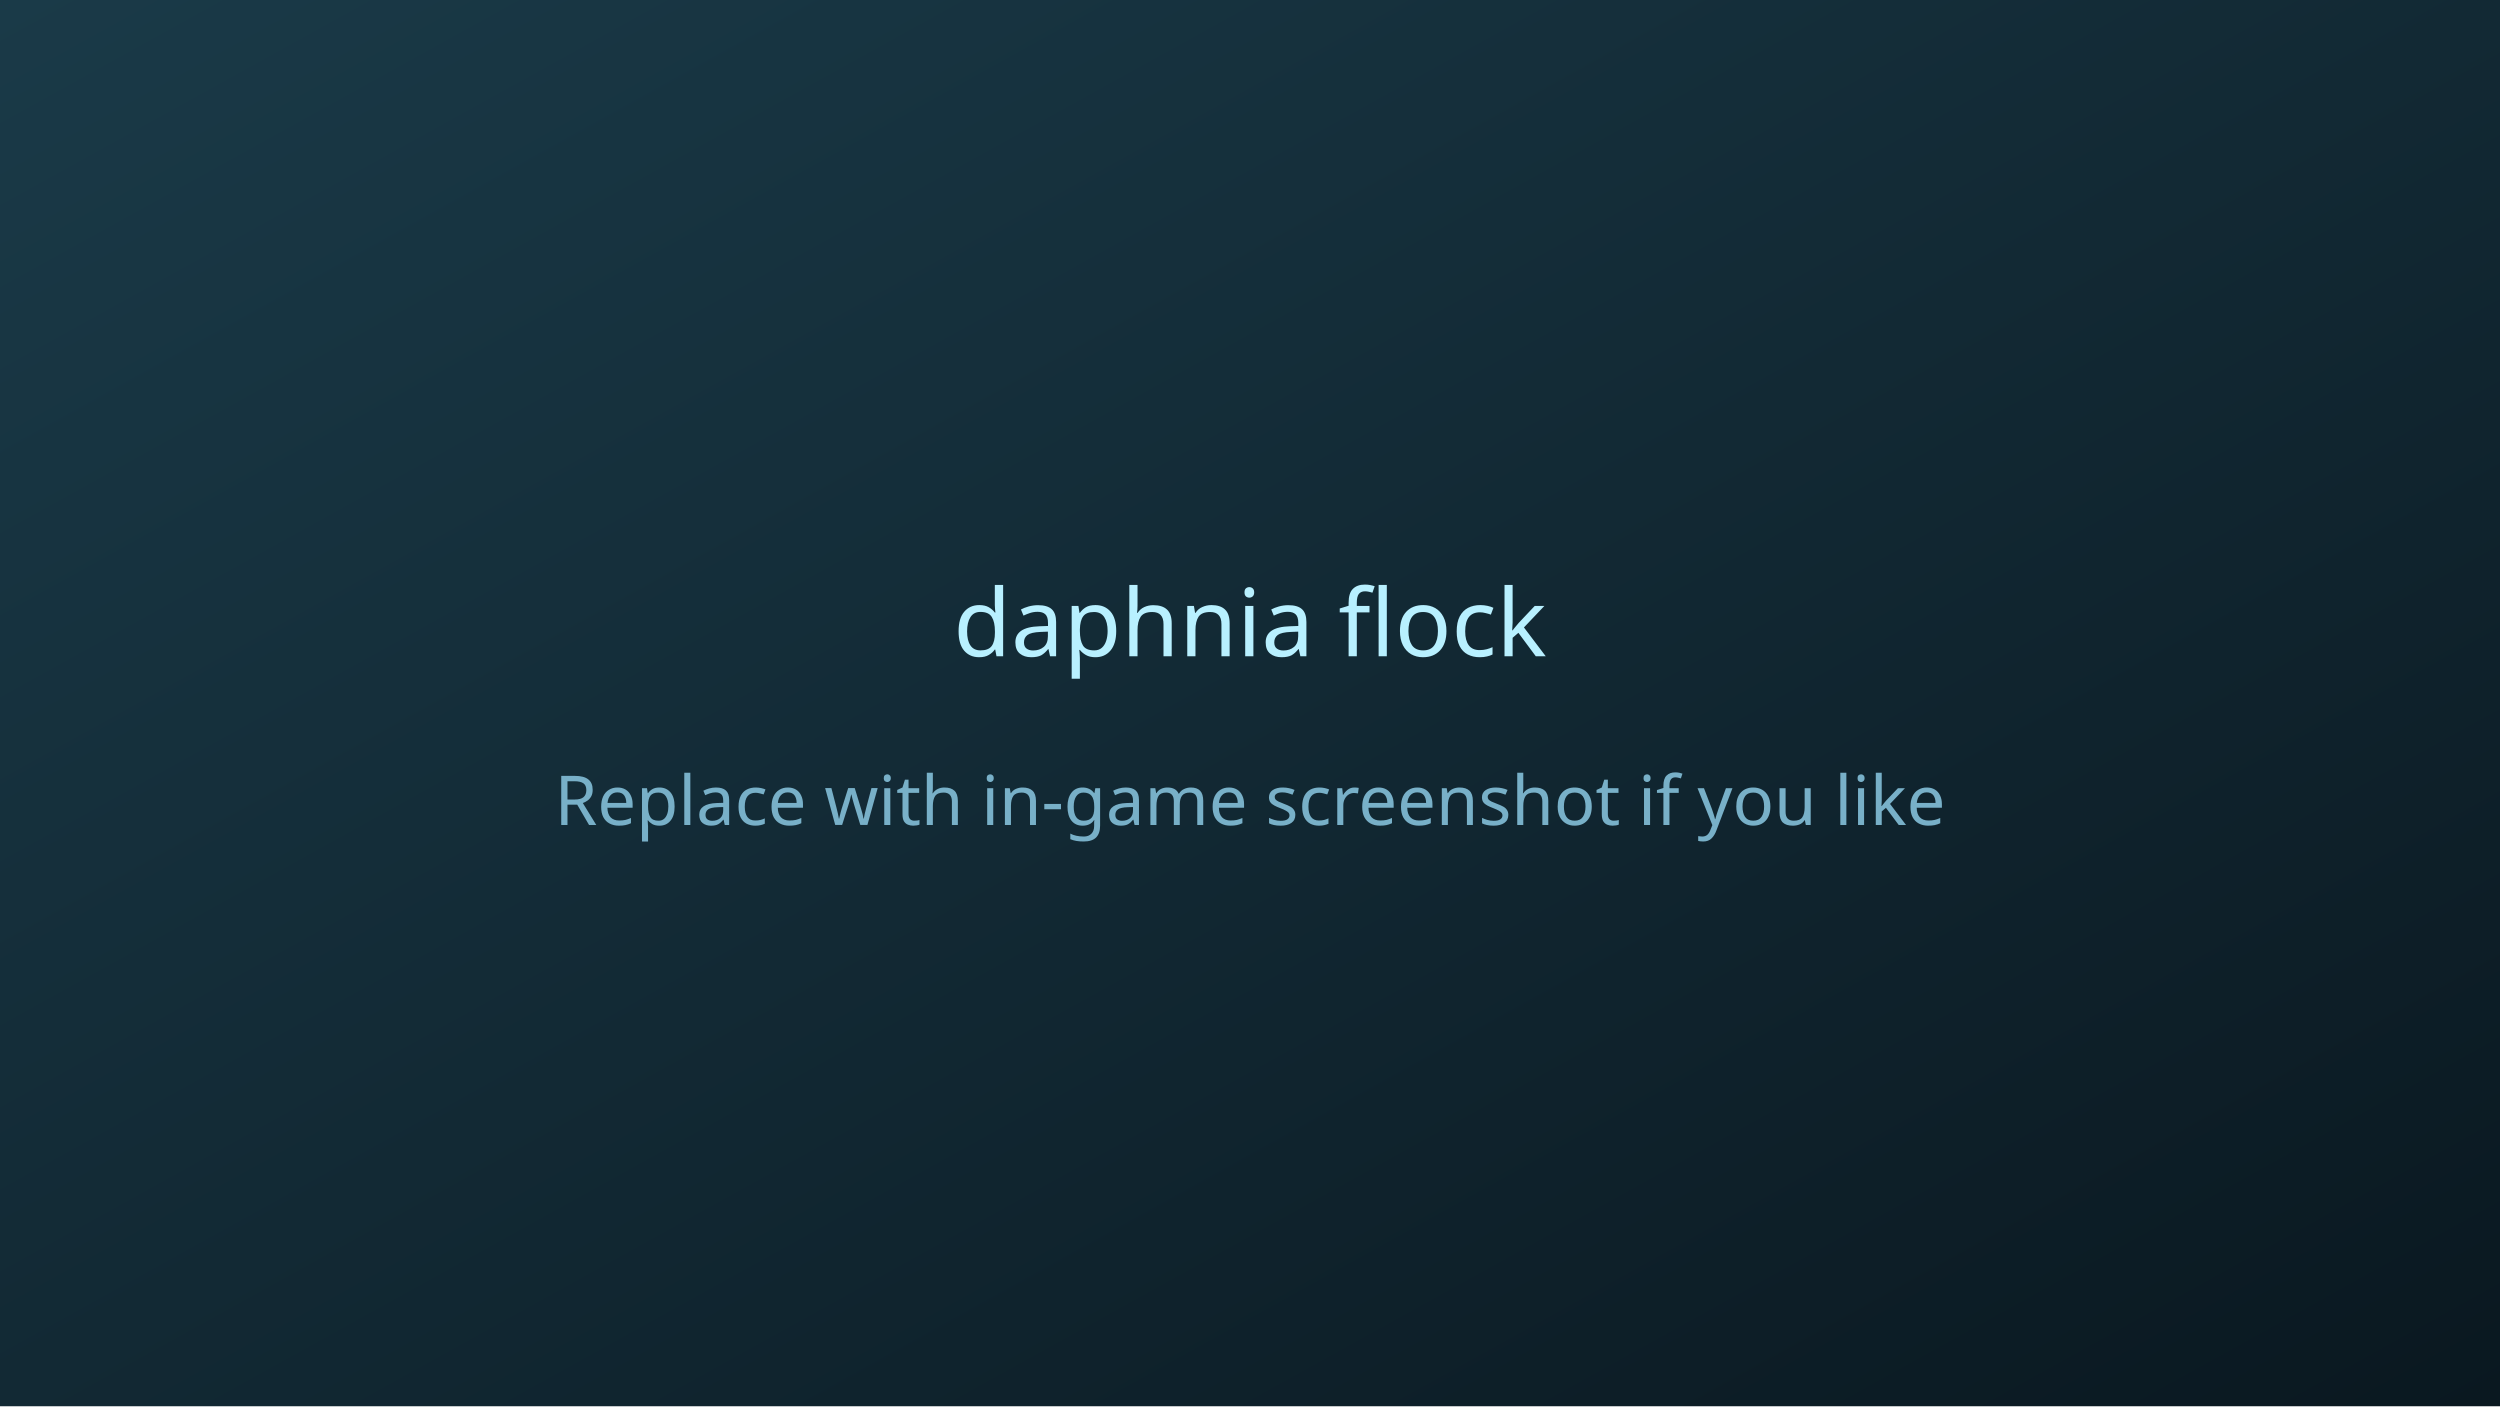
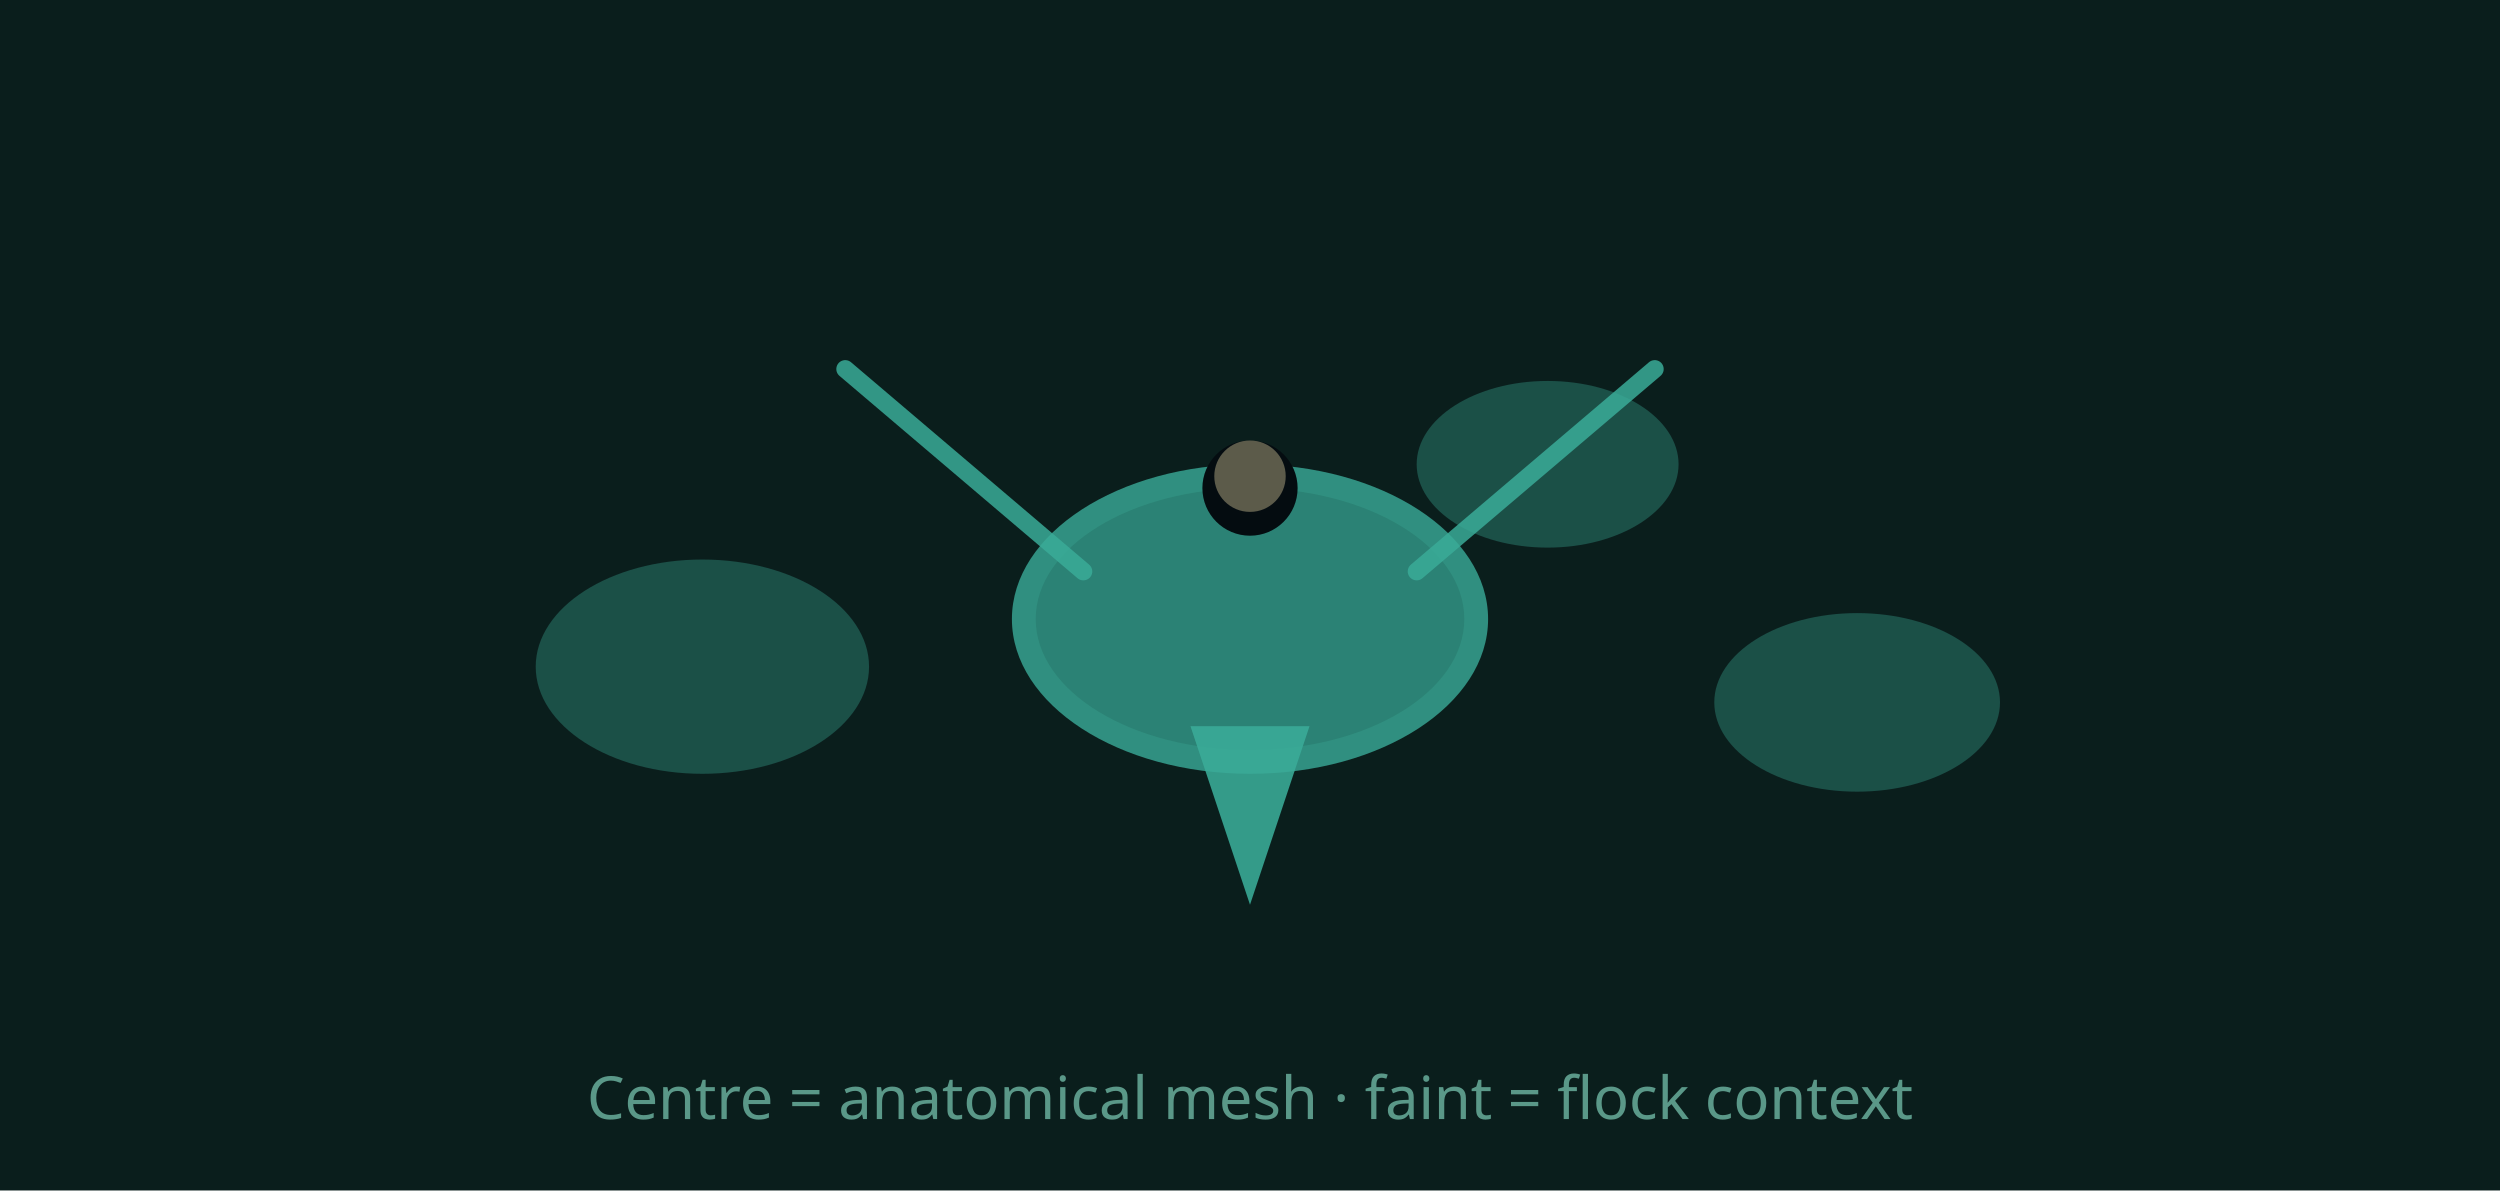
- <svg xmlns="http://www.w3.org/2000/svg" width="400" height="225" viewBox="0 0 400 225">
-   <defs>
-     <linearGradient id="g" x1="0" x2="1" y1="0" y2="1">
-       <stop offset="0" stop-color="#1a3a48" />
-       <stop offset="1" stop-color="#0a1820" />
-     </linearGradient>
-   </defs>
-   <rect width="400" height="225" fill="url(#g)" />
-   <text x="200" y="105" fill="#b8f0ff" font-family="system-ui,sans-serif" font-size="15" text-anchor="middle">daphnia flock</text>
-   <text x="200" y="132" fill="#78b0c8" font-family="system-ui,sans-serif" font-size="11" text-anchor="middle">Replace with in-game screenshot if you like</text>
+ <svg xmlns="http://www.w3.org/2000/svg" viewBox="0 0 420 200" width="420" height="200" aria-labelledby="title-daphnia">
+   <rect width="420" height="200" fill="#0a1e1c" />
+   <g transform="translate(210,100)">
+     <ellipse cx="0" cy="4" rx="40" ry="26" fill="#3aab98" opacity="0.8" />
+     <ellipse cx="0" cy="4" rx="36" ry="22" fill="#1a5c52" opacity="0.25" />
+     <circle cx="0" cy="-18" r="8" fill="#040c10" />
+     <circle cx="0" cy="-20" r="6" fill="#ffefb8" opacity="0.35" />
+     <line x1="28" y1="-4" x2="68" y2="-38" stroke="#3aab98" stroke-width="3" stroke-linecap="round" opacity="0.85" />
+     <line x1="-28" y1="-4" x2="-68" y2="-38" stroke="#3aab98" stroke-width="3" stroke-linecap="round" opacity="0.85" />
+     <path fill="#3aab98" d="M-10,22 L10,22 L0,52 Z" opacity="0.88" />
+   </g>
+   <g opacity="0.35">
+     <ellipse cx="118" cy="112" rx="28" ry="18" fill="#3aab98" />
+     <ellipse cx="312" cy="118" rx="24" ry="15" fill="#3aab98" />
+     <ellipse cx="260" cy="78" rx="22" ry="14" fill="#3aab98" />
+   </g>
+   <text x="210" y="188" fill="#5a9888" font-size="10" font-family="system-ui,sans-serif" text-anchor="middle">Centre = anatomical mesh · faint = flock context</text>
</svg>
